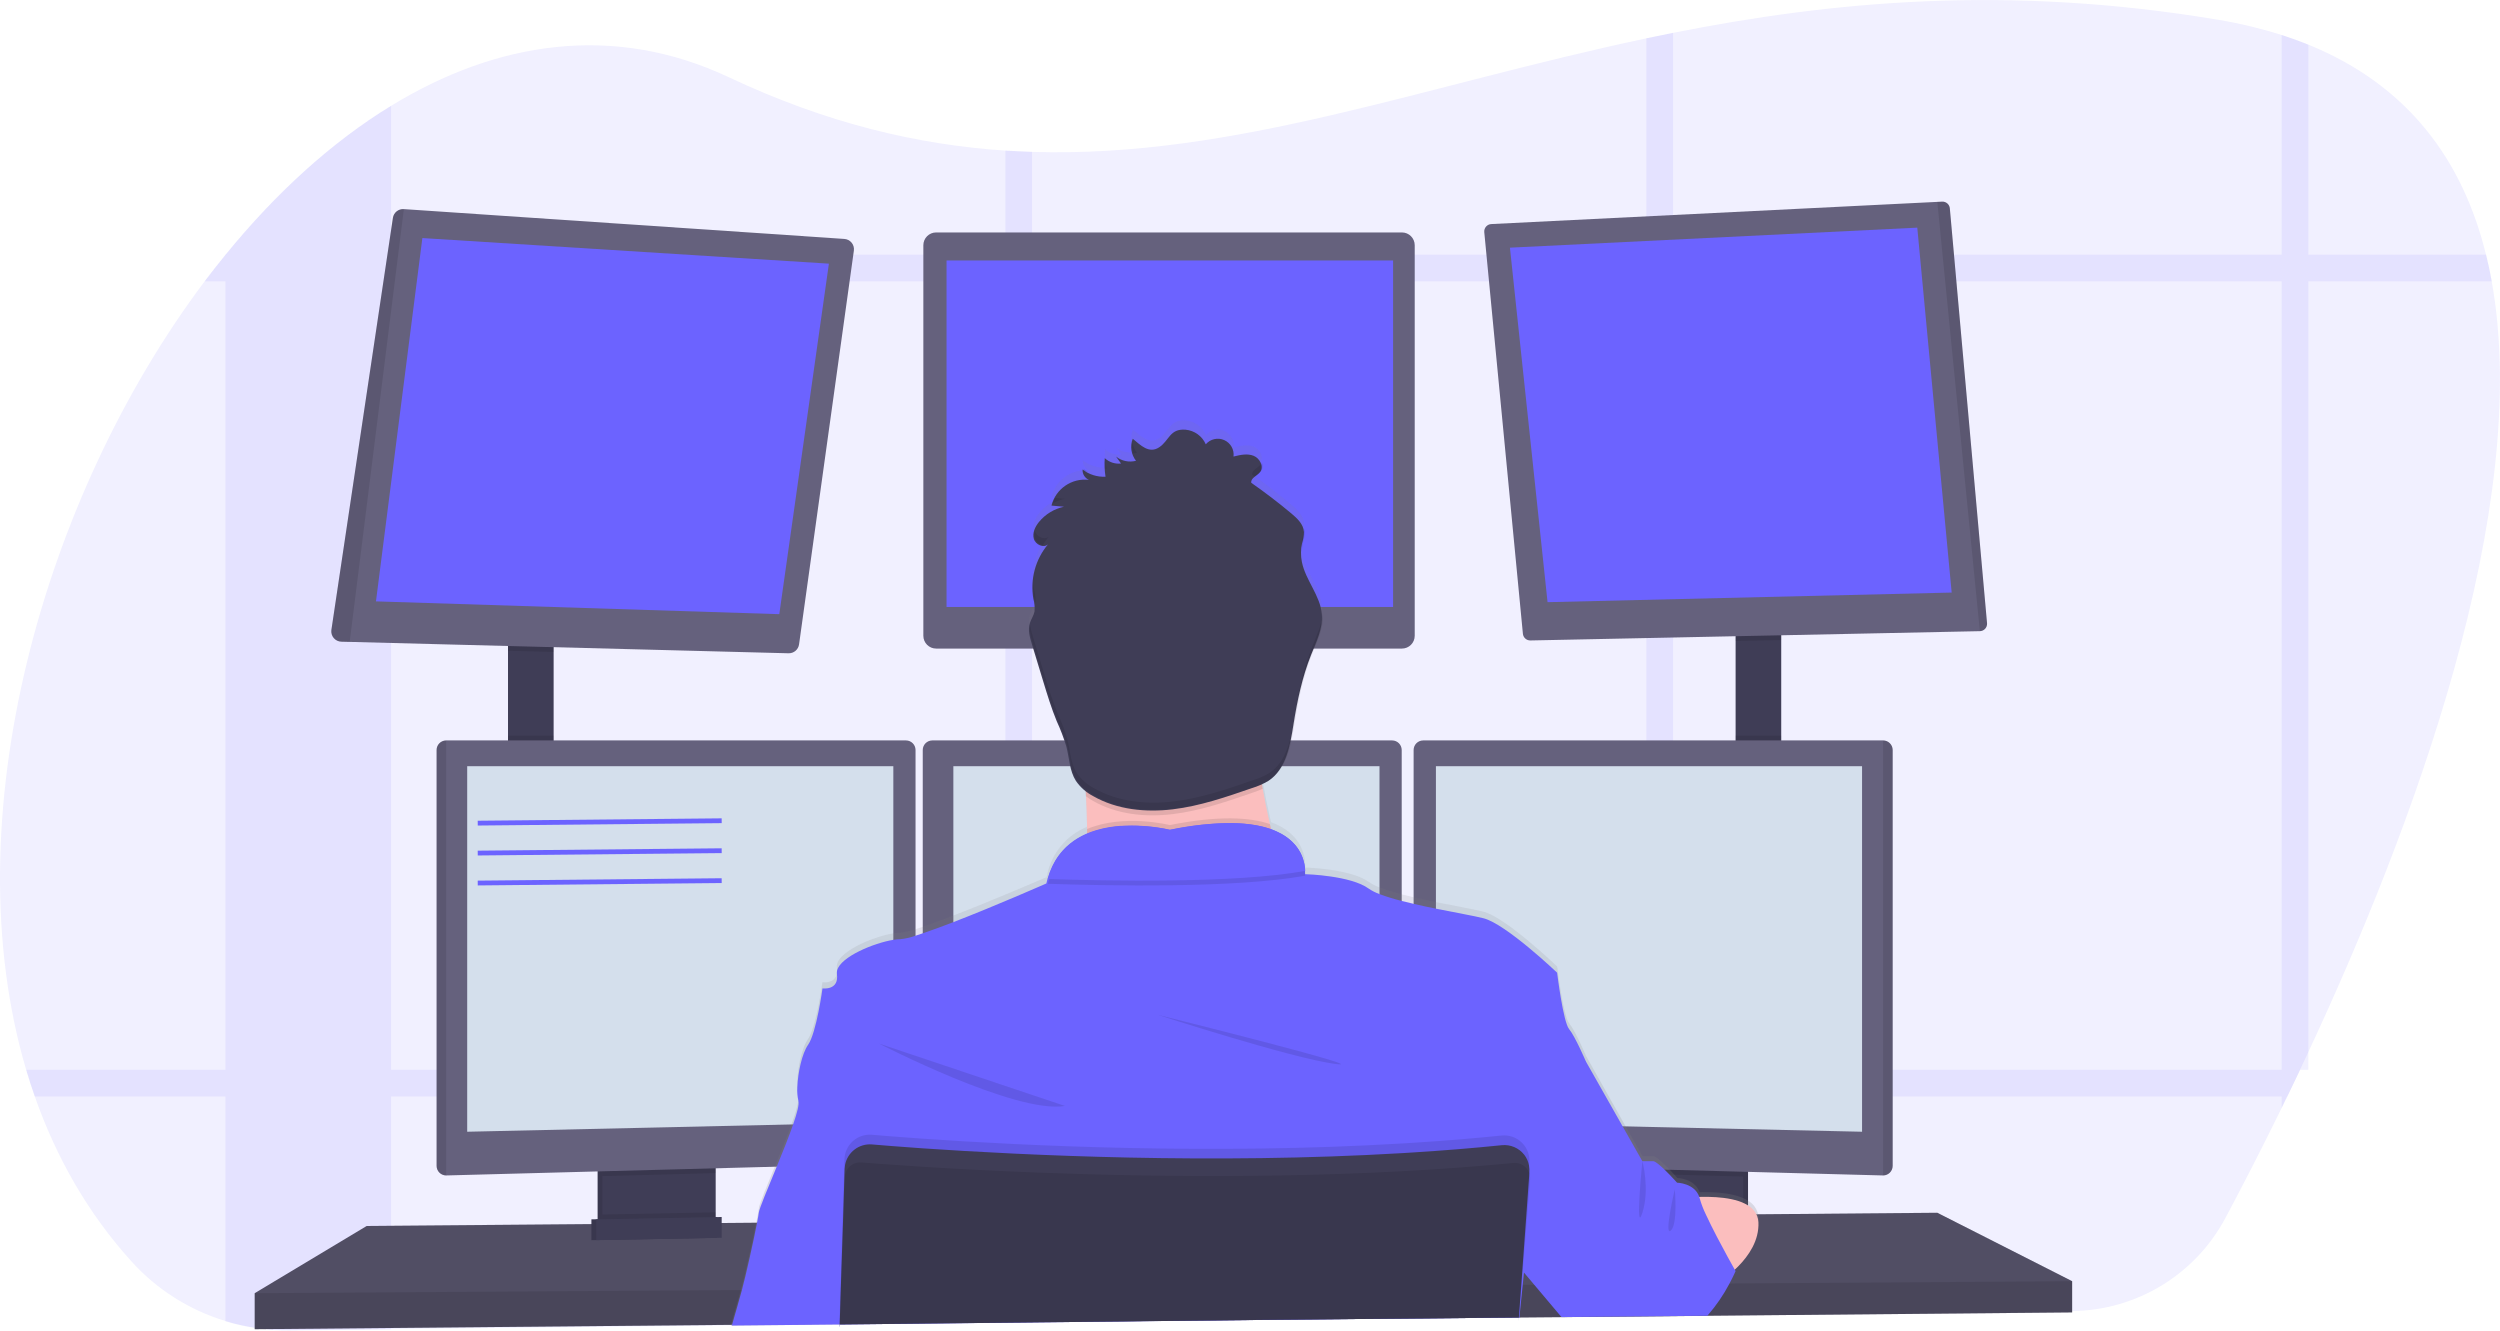
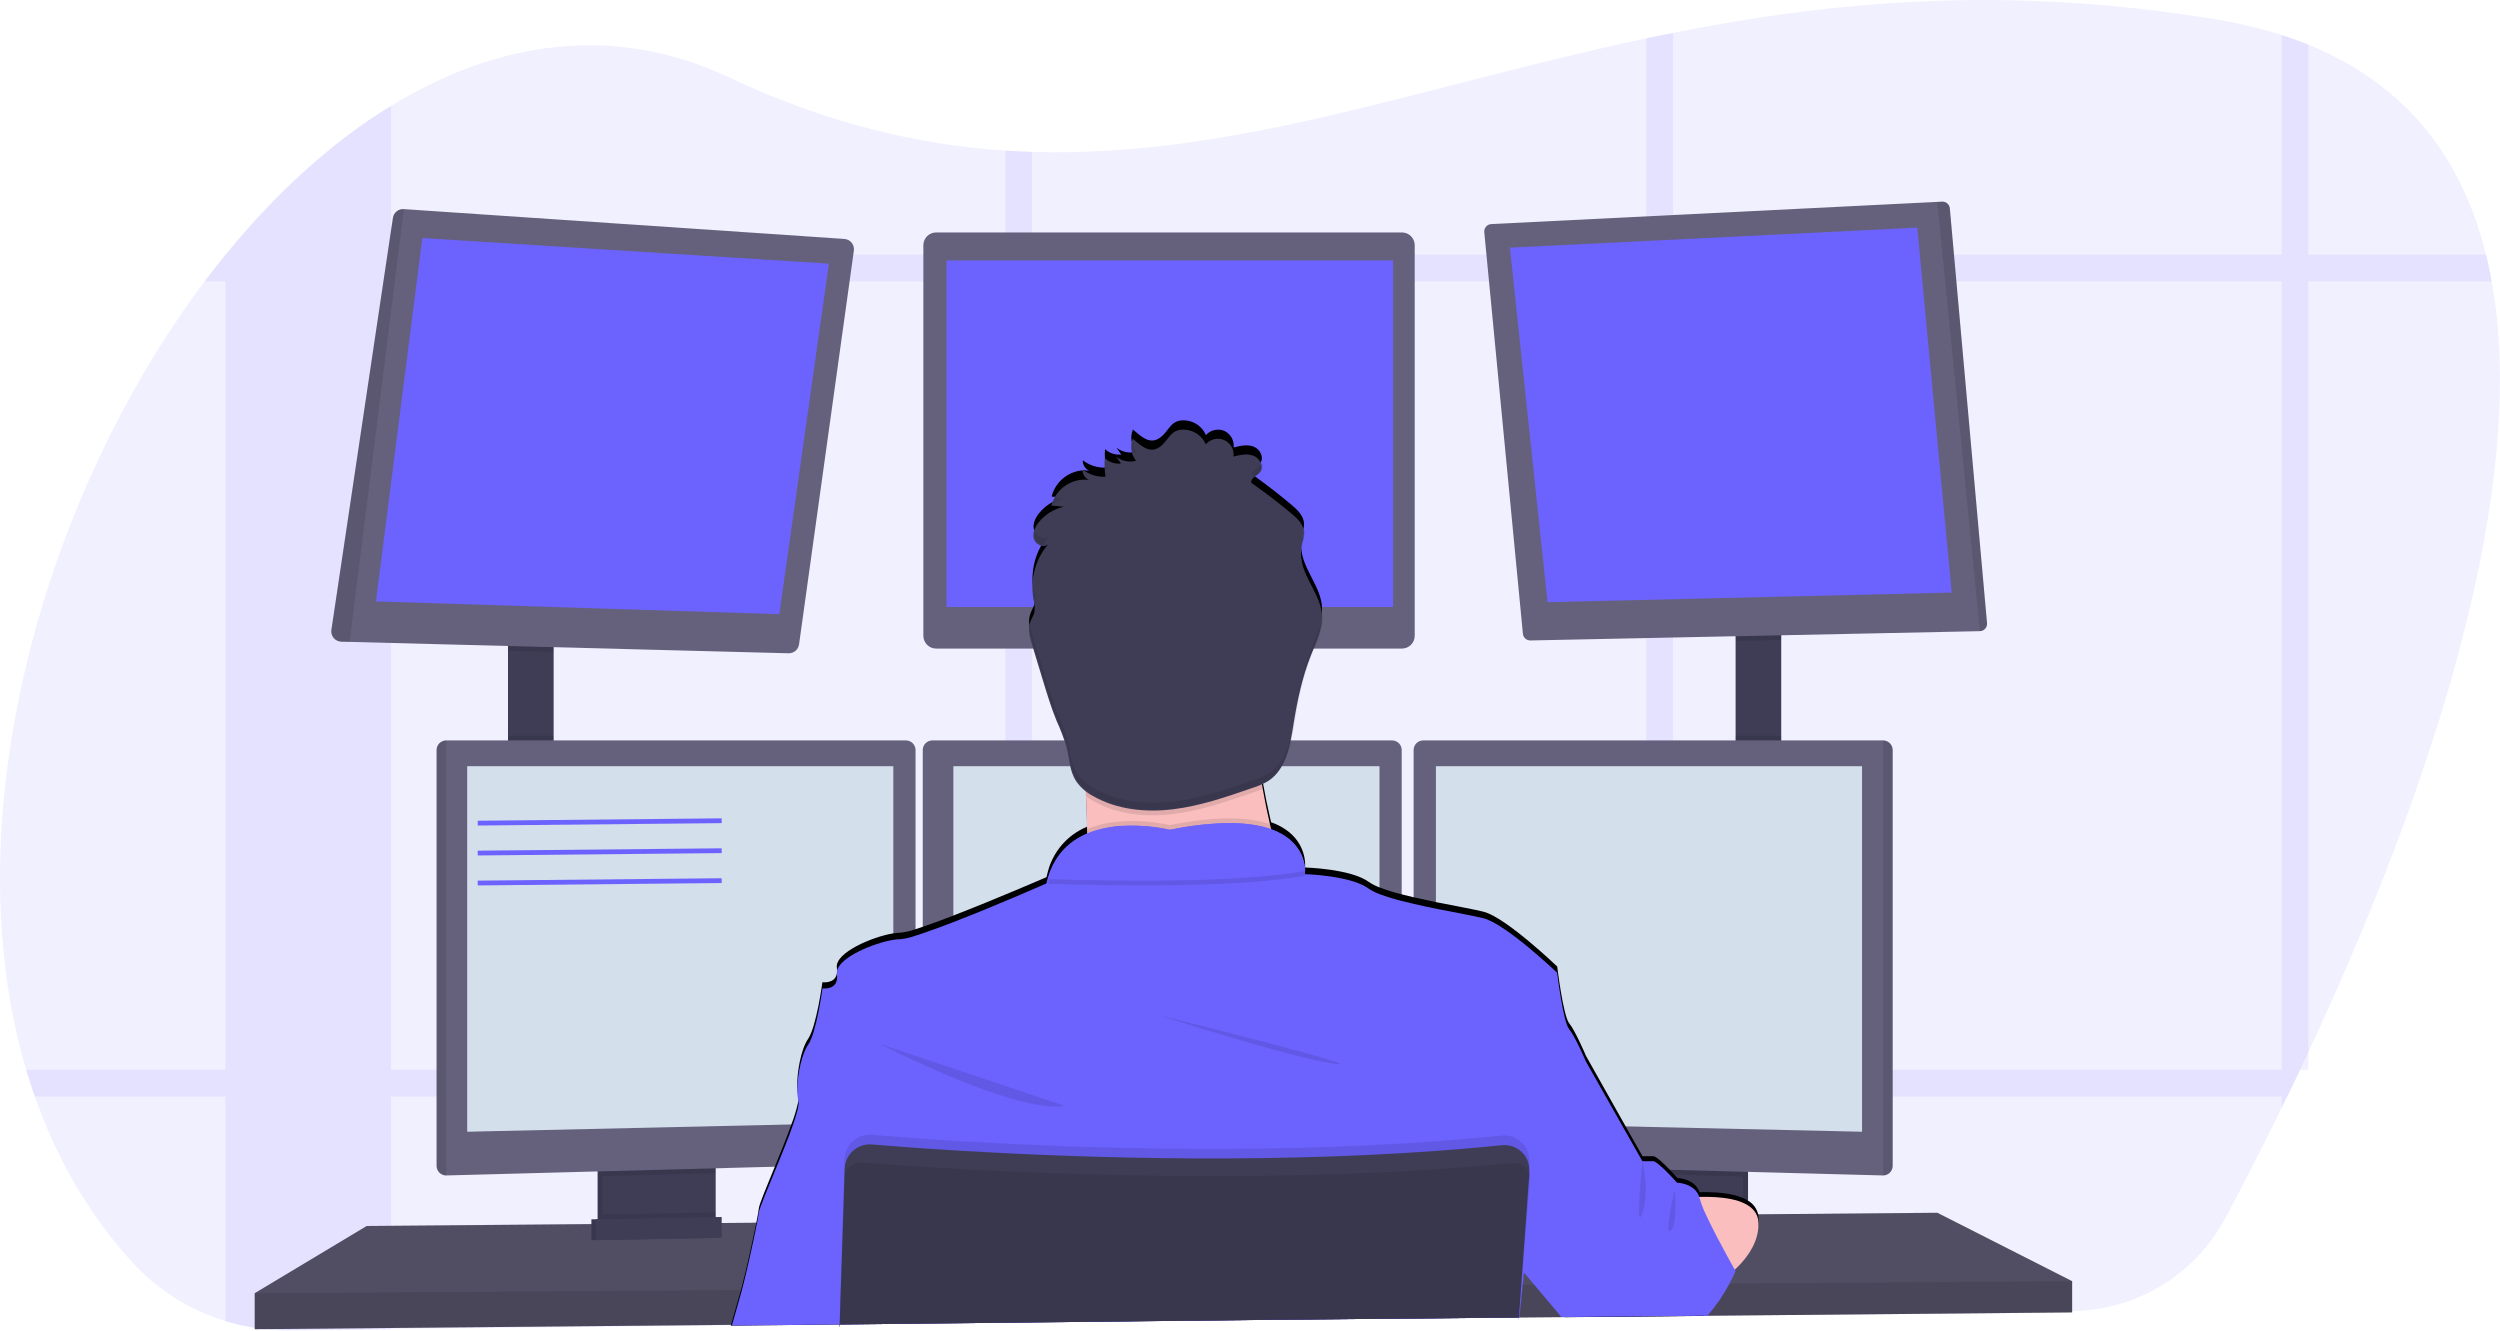
<svg xmlns="http://www.w3.org/2000/svg" id="59725d3d-bdd8-4af0-9b66-49b8d09410bc" width="1041.32" height="554.17" data-name="Layer 1" viewBox="0 0 1041.32 554.17">
  <defs>
    <linearGradient id="dff037aa-d578-4bab-81e7-399360663117" x1="597.75" x2="597.75" y1="725.44" y2="347.69" gradientUnits="userSpaceOnUse">
-       <stop offset="0" stop-color="gray" stop-opacity=".25" />
-       <stop offset=".54" stop-color="gray" stop-opacity=".12" />
-       <stop offset="1" stop-color="gray" stop-opacity=".1" />
+       <stop offset="0" stopColor="gray" stopOpacity=".25" />
+       <stop offset=".54" stopColor="gray" stopOpacity=".12" />
+       <stop offset="1" stopColor="gray" stopOpacity=".1" />
    </linearGradient>
  </defs>
  <path fill="#6c63ff" d="M1040.82,611.12q-1.74,3.75-3.47,7.4-2.7,5.67-5.33,11.12c-.78,1.61-1.56,3.19-2.32,4.77-8.6,17.57-16.63,33.11-23.45,45.89A73.21,73.21,0,0,1,942.44,719l-151.65,1.65h-1.6l-13,.14-11.12.12-34.1.37-1.38,0-17.36.19h-.53l-107,1.16-95.51,1-11.11.12-69,.75H429l-44.75.48h-.48l-141.5,1.53-42.33.46a88.07,88.07,0,0,1-26.67-3.82,86.39,86.39,0,0,1-39.09-24.75C116,678.37,102.75,655,93.85,629.64q-1.93-5.49-3.6-11.12C59.44,514.37,97,380,164.6,290.08q4.25-5.64,8.64-11l.07-.08c20.79-25.52,44.1-46.84,68.93-62,44-26.91,92.75-34.49,140.7-11.9,40.57,19.12,78.45,28.11,115.17,30.55,3.71.24,7.42.42,11.11.53,84.23,2.65,163.17-27.7,255.87-47.29,3.69-.78,7.39-1.55,11.12-2.28,66.13-13.16,139.49-20.1,226.73-5.51a189.09,189.09,0,0,1,26.76,6.4q5.77,1.86,11.12,4c41.64,16.94,64.35,48.24,74,87.46q1.37,5.46,2.37,11.11C1134.3,384.41,1084.19,518.23,1040.82,611.12Z" opacity=".1" transform="translate(-79.34 -172.91)" />
  <g opacity=".1">
    <path fill="#6c63ff" d="M242.24,217V726.62l-42.33.46a88.07,88.07,0,0,1-26.67-3.82V279h.07C194.1,253.45,217.41,232.13,242.24,217Z" transform="translate(-79.34 -172.91)" />
    <path fill="#6c63ff" d="M1117.24,290.08H164.6q4.25-5.64,8.64-11V279h941.63Q1116.24,284.43,1117.24,290.08Z" transform="translate(-79.34 -172.91)" />
    <path fill="#6c63ff" d="M1040.82,191.51v427h-3.47q-2.7,5.67-5.33,11.12c-.78,1.61-1.56,3.19-2.32,4.77V187.47Q1035.47,189.33,1040.82,191.51Z" transform="translate(-79.34 -172.91)" />
    <path fill="#6c63ff" d="M776.21,186.58V720.83l-11.12.12V188.86C768.78,188.08,772.48,187.31,776.21,186.58Z" transform="translate(-79.34 -172.91)" />
    <path fill="#6c63ff" d="M509.22,236.15V723.73l-11.11.12V235.62C501.82,235.86,505.53,236,509.22,236.15Z" transform="translate(-79.34 -172.91)" />
    <path fill="#6c63ff" d="M1037.35,618.52q-2.7,5.67-5.33,11.12H93.85q-1.93-5.49-3.6-11.12Z" transform="translate(-79.34 -172.91)" />
  </g>
  <rect width="19" height="57.66" x="211.6" y="265.83" fill="#3f3d56" />
  <rect width="19" height="61" x="722.93" y="262.83" fill="#3f3d56" />
  <polygon fill="#65617d" points="863.1 533.65 863.1 546.65 711.18 548.05 709.56 548.08 651.82 548.61 650.44 548.63 632.89 548.78 632.37 548.78 525.39 549.77 349.78 551.4 349.63 551.4 304.98 551.82 304.5 551.83 106.1 553.65 106.1 538.65 152.75 510.65 246.35 509.87 248.35 509.86 249.01 509.85 251.01 509.82 295.95 509.45 297.96 509.44 298.6 509.43 300.6 509.42 315.01 509.3 315.39 509.29 350.94 508.99 351.23 508.99 628.63 506.65 635.42 506.6 636.1 506.6 641.28 506.55 678.93 506.24 680.93 506.21 682.78 506.19 683.74 506.19 695.45 506.1 697.77 506.07 700.88 506.05 710.63 505.96 726.1 505.83 728.1 505.81 731.58 505.79 732.23 505.79 806.94 505.15 863.1 533.65" />
  <polygon points="863.1 533.65 863.1 546.65 711.18 548.05 709.56 548.08 651.82 548.61 650.44 548.63 632.89 548.78 632.37 548.78 525.39 549.77 349.78 551.4 349.63 551.4 304.98 551.82 304.5 551.83 106.1 553.65 106.1 538.65 152.75 510.65 246.35 509.87 248.35 509.86 249.01 509.85 251.01 509.82 295.95 509.45 297.96 509.44 298.6 509.43 300.6 509.42 315.01 509.3 315.39 509.29 350.94 508.99 351.23 508.99 628.63 506.65 635.42 506.6 636.1 506.6 641.28 506.55 678.93 506.24 680.93 506.21 682.78 506.19 683.74 506.19 695.45 506.1 697.77 506.07 700.88 506.05 710.63 505.96 726.1 505.83 728.1 505.81 731.58 505.79 732.23 505.79 806.94 505.15 863.1 533.65" opacity=".2" />
  <path fill="#3f3d56" d="M375.44,656.57v24.49a6.13,6.13,0,0,1-3.5,5.54,6,6,0,0,1-2.5.6l-34.9.74a6,6,0,0,1-2.7-.57,6.12,6.12,0,0,1-3.57-5.57V656.57Z" transform="translate(-79.34 -172.91)" />
  <path d="M375.44,656.57v24.49a6.13,6.13,0,0,1-3.5,5.54,6,6,0,0,1-2.5.6l-34.9.74a6,6,0,0,1-2.7-.57,6.12,6.12,0,0,1-3.57-5.57V656.57Z" opacity=".1" transform="translate(-79.34 -172.91)" />
  <path fill="#3f3d56" d="M377.44,656.57v24.49a6.13,6.13,0,0,1-3.5,5.54,6,6,0,0,1-2.5.6l-34.9.74a6,6,0,0,1-2.7-.57,6.12,6.12,0,0,1-3.57-5.57V656.57Z" transform="translate(-79.34 -172.91)" />
  <rect width="47.17" height="31.5" x="680.93" y="483.66" fill="#3f3d56" />
  <rect width="47.17" height="31.5" x="680.93" y="483.66" opacity=".1" />
  <rect width="47.17" height="31.5" x="678.93" y="483.66" fill="#3f3d56" />
  <polygon points="230.6 265.82 230.6 271.55 211.6 271.06 211.6 265.82 230.6 265.82" opacity=".1" />
  <path fill="#65617d" d="M435,277.31l-22.83,164a4.3,4.3,0,0,1-4.37,3.71L225,440.28l-3.47-.09a4.3,4.3,0,0,1-4.16-4.87L243,263.64a4.3,4.3,0,0,1,4.54-3.63L431,272.43A4.29,4.29,0,0,1,435,277.31Z" transform="translate(-79.34 -172.91)" />
  <polygon fill="#6c63ff" points="175.93 99.16 156.6 250.49 324.6 255.82 345.26 109.82 175.93 99.16" />
  <rect width="204.67" height="173.33" x="384.6" y="96.82" fill="#65617d" rx="5.33" ry="5.33" />
  <rect width="186" height="144.33" x="394.26" y="108.49" fill="#6c63ff" />
  <polygon points="741.93 262.82 741.93 266.61 722.93 267 722.93 262.82 741.93 262.82" opacity=".1" />
  <path fill="#65617d" d="M907,432.53a3.08,3.08,0,0,1-3,3.28L716.8,439.68a3.08,3.08,0,0,1-3.13-2.79L697.58,269.61a3.08,3.08,0,0,1,2.92-3.37L886.28,257l2-.1a3.07,3.07,0,0,1,3.22,2.8Z" transform="translate(-79.34 -172.91)" />
  <polygon fill="#6c63ff" points="628.93 103.16 798.6 94.82 812.93 246.82 644.6 250.82 628.93 103.16" />
  <path d="M907,432.53a3.08,3.08,0,0,1-3,3.28L886.28,257l2-.1a3.07,3.07,0,0,1,3.22,2.8Z" opacity=".1" transform="translate(-79.34 -172.91)" />
  <path d="M247.57,260,225,440.28l-3.47-.09a4.3,4.3,0,0,1-4.16-4.87L243,263.64A4.3,4.3,0,0,1,247.57,260Z" opacity=".1" transform="translate(-79.34 -172.91)" />
  <rect width="19" height="17.08" x="211.6" y="306.41" opacity=".1" />
  <polygon points="298.1 483.65 298.1 488.62 250.93 489.88 250.93 483.65 298.1 483.65" opacity=".1" />
  <path fill="#65617d" d="M460.69,485.27v168.2a4,4,0,0,1-3.85,3.95l-191.65,5.1h-.05a4,4,0,0,1-3.95-3.95V485.27a4,4,0,0,1,3.95-3.95h191.6A4,4,0,0,1,460.69,485.27Z" transform="translate(-79.34 -172.91)" />
  <path d="M265.19,481.32v181.2h-.05a4,4,0,0,1-3.95-3.95V485.27a4,4,0,0,1,3.95-3.95Z" opacity=".1" transform="translate(-79.34 -172.91)" />
  <polygon fill="#d4dfec" points="194.6 319.15 372.1 319.15 372.1 467.4 194.6 471.4 194.6 319.15" />
  <rect width="19" height="17.42" x="722.93" y="306.41" opacity=".1" />
  <polygon points="726.1 483.65 726.1 490.06 678.93 488.8 678.93 483.65 726.1 483.65" opacity=".1" />
  <path fill="#65617d" d="M867.69,485.27v173.3a4,4,0,0,1-4,3.95h0L672,657.42a4,4,0,0,1-3.85-3.95V485.27a4,4,0,0,1,3.95-3.95h191.6A4,4,0,0,1,867.69,485.27Z" transform="translate(-79.34 -172.91)" />
  <path d="M867.69,485.27v173.3a4,4,0,0,1-4,3.95h0V481.32h0A4,4,0,0,1,867.69,485.27Z" opacity=".1" transform="translate(-79.34 -172.91)" />
  <polygon fill="#d4dfec" points="775.6 319.15 598.1 319.15 598.1 467.4 775.6 471.4 775.6 319.15" />
  <path fill="#65617d" d="M663.19,485.27v168.2a4,4,0,0,1-3.85,3.95l-191.65,5.1h0a4,4,0,0,1-4-3.95V485.27a4,4,0,0,1,3.95-3.95h191.6A4,4,0,0,1,663.19,485.27Z" transform="translate(-79.34 -172.91)" />
  <polygon fill="#d4dfec" points="397.1 319.15 574.6 319.15 574.6 467.4 397.1 471.4 397.1 319.15" />
  <polygon points="863.1 533.65 863.1 546.65 711.18 548.05 709.56 548.08 651.82 548.61 650.44 548.63 632.89 548.78 632.37 548.78 525.39 549.77 349.78 551.4 349.63 551.4 304.98 551.82 304.5 551.83 106.1 553.65 106.1 538.65 308.61 537.32 309.09 537.32 350.08 537.04 350.27 537.04 633.35 535.17 633.64 535.17 633.81 535.16 634.28 535.16 639.07 535.13 640.53 535.13 715.02 534.63 719.42 534.61 720.4 534.6 863.1 533.65" opacity=".1" />
  <circle cx="487.26" cy="272.16" r="51.33" fill="#fbbebe" />
  <path fill="url(#dff037aa-d578-4bab-81e7-399360663117)" d="M383.74,725.09c0-.11.06-.23.1-.35,1-3.59,2.78-9.66,4.11-14.51.17-.6.33-1.19.48-1.75,1.47-5.47,4.33-18.28,5.92-26.27.56-2.81,1-5,1.09-6.1.2-1.69,3.21-8.92,6.62-17.23,2.39-5.84,5-12.22,6.91-17.6a61.38,61.38,0,0,0,2.93-9.85,5.1,5.1,0,0,0,0-2.13,14.69,14.69,0,0,1-.48-3.5v0c-.23-6.2,1.62-16,4.48-20.11,3.5-5,6-23.66,6-23.66s5.18.75,6-3.53a6.15,6.15,0,0,0,.1-1.4,7.41,7.41,0,0,0-.09-1.11c-.89-6.24,14.72-12.88,23.5-14.31a19.67,19.67,0,0,1,3-.28,27.24,27.24,0,0,0,6.25-1.44q1.4-.43,3-1c3.68-1.24,8.08-2.88,12.75-4.68,17.56-6.81,38.82-16,38.82-16,.15-.71.32-1.39.51-2.06a27.71,27.71,0,0,1,16.35-18.93h0c0-.66,0-1.33,0-2,0-3.45-.15-7-.3-10.54,0-.69-.06-1.38-.1-2.07,0-.2,0-.41,0-.61s0-.35,0-.52c0-.7-.07-1.4-.11-2.09l-.18-.14a16.41,16.41,0,0,1-3.9-4.2,15.27,15.27,0,0,1-1.42-3c-1.25-3.39-1.54-7.17-2.38-10.75l-.18-.74a84,84,0,0,0-4-10.58c-2.21-5.42-3.91-11-5.6-16.65q-1.54-5.13-3.11-10.28l-1.58-5.24c-.3-1-.6-2-.83-3v0a13.27,13.27,0,0,1-.26-1.4,0,0,0,0,1,0,0,10,10,0,0,1,.24-4.61,32.09,32.09,0,0,1,1.32-3,7.87,7.87,0,0,0,.5-1.38v0a3,3,0,0,0,.08-.32,5.65,5.65,0,0,0,.11-1.08,18.46,18.46,0,0,0-.52-3.89.07.07,0,0,1,0-.05,2.56,2.56,0,0,0-.05-.27,25.48,25.48,0,0,1-.36-3,28.45,28.45,0,0,1,3.47-15.57l.19-.36a25.22,25.22,0,0,1,1.84-2.78h0c.31-.42.63-.82,1-1.22-1.4,1.34-3.7.75-5-.69a3.61,3.61,0,0,1-.55-.75,3.81,3.81,0,0,1-.23-.45c-.05-.12-.09-.25-.13-.38-.7-2.45.52-5.06,2.12-7.05a18.49,18.49,0,0,1,5.74-4.7h0a3.84,3.84,0,0,1,.4-.21,17.12,17.12,0,0,1,2.64-1.06h0a15.06,15.06,0,0,1,1.63-.44l-3.71-.34-1.5-.14a14.49,14.49,0,0,1,13-10.91h1.08a11.73,11.73,0,0,1,1.57.13,4.44,4.44,0,0,1-2.65-4.33,14.41,14.41,0,0,0,9.19,3.06h.38a30,30,0,0,1-.34-3.27h0a0,0,0,0,1,0,0,0,0,0,0,1,0,0,33.19,33.19,0,0,1,0-4.46,8.44,8.44,0,0,0,6.78,2.26l-2.08-2.9a9.49,9.49,0,0,0,6.56,2.05l.48-.05a7,7,0,0,0,1.19-.23l.09,0c-.19-.24-.36-.49-.53-.75l-.06-.12a9.67,9.67,0,0,1-1-2.09,6.59,6.59,0,0,1-.24-.87h0a8.75,8.75,0,0,1,.45-5.45c3.23,2.7,6.77,6.39,11,3.6s4.37-7.91,11-7.39a10.2,10.2,0,0,1,8.41,6.12,6.75,6.75,0,0,1,7.67-1.75,6.85,6.85,0,0,1,3.88,6.89c2.75-.69,5.71-1.37,8.35-.33s4.34,4.41,2.84,6.66a1.43,1.43,0,0,1-.14.2c-1.23,1.59-3.95,2.46-3.66,4.46l.42.3,1.3.94a.05.05,0,0,1,0,0q7.65,5.52,14.9,11.6c2.48,2.08,5.12,4.58,5.29,7.83a8.64,8.64,0,0,1-.24,2.37h0c-.16.78-.38,1.56-.55,2.34a19.51,19.51,0,0,0-.34,6.05h0c.07.59.16,1.17.27,1.76,1.53,7.73,7.71,14.11,8.32,22l0,.56a17.78,17.78,0,0,1-.07,2.53c-.46,4.8-2.68,9.41-4.48,14-.11.28-.22.56-.32.84-3.47,9-5.47,18.59-7,28.16a100.26,100.26,0,0,1-2,10.09A26.73,26.73,0,0,1,611,492.07a16.22,16.22,0,0,1-3.36,3,18.67,18.67,0,0,1-2.65,1.41s0,0,0,.06c.11.61.2,1.22.31,1.83.06.32.11.64.17,1h0a.14.14,0,0,0,0,.06c.84,4.73,1.8,9.36,2.81,13.76l.51,2.19c12.6,4.55,14.09,13.87,14.18,17.44a9.64,9.64,0,0,1,0,1.43s19,.5,26.5,6a20.34,20.34,0,0,0,4.51,2.3,83,83,0,0,0,9.25,2.89c1.61.42,3.29.83,5,1.23,3,.69,6.18,1.36,9.25,2,8.19,1.65,15.9,3,19.81,4,9.33,2.36,30.67,22.82,30.67,22.82s2.5,20.64,5,23.65,7,13.59,7,13.59l16.54,29.41,7,12.37h4.5c.62,0,1.84.88,3.21,2.1,1.19,1.06,2.51,2.38,3.67,3.58l1.92,2.05,1.2,1.33s7.27.18,9.24,5.93c5.92-.17,13.19.22,18.28,2.5a14.14,14.14,0,0,1,2,1.08,8.68,8.68,0,0,1,4.13,5.66,8.34,8.34,0,0,1,.18,1.44c0,.57,0,1.14,0,1.7-.36,7.57-5.29,13.87-9.82,18.11l.32.57s-.15.36-.44,1c-.08.19-.18.4-.29.64h0c-.59,1.26-1.53,3.15-2.76,5.36a63.31,63.31,0,0,1-9.57,13.17l-.29.3-57.74.53-.17-.2L719.87,708l-5.57-6.64-.17-.21-.16,1.59-.54,5.3-1.3,12.81-.07.64,0,.17-.15,1.48.11-1.48h-.29l-107,1L429.11,724.6l0,.84h-.14l0-.84-44.75.48Z" transform="translate(-79.34 -172.91)" />
  <path fill="#fbbebe" d="M617.94,550.07s-99.5,12-90,0c3.44-4.34,4.39-17.2,4.2-31.85-.06-4.45-.22-9.06-.45-13.65-1.1-22-3.75-43.5-3.75-43.5s87-41,77-8.5c-4,13.13-2.69,31.57.35,48.88.89,5.05,1.92,10,3,14.7A344.67,344.67,0,0,0,617.94,550.07Z" transform="translate(-79.34 -172.91)" />
  <path d="M617.94,550.07s-99.5,12-90,0c3.44-4.34,4.39-17.2,4.2-31.85,15.17-6.48,34.47-1.65,34.47-1.65,20.32-4.05,33.35-3.26,41.68-.42A344.67,344.67,0,0,0,617.94,550.07Z" opacity=".1" transform="translate(-79.34 -172.91)" />
  <path fill="#6c63ff" d="M429.08,725.44l0-.84,175.62-1.91,107-1H712l-.11,1.48.15-1.48h.19l0-.17,1.37-13.45.52-5.09.16-1.59.14-1.33,6.18-20.61,6.18-20.58,5.2-17.33,7.94-26.48s-4.5-10.5-7-13.5-5-23.5-5-23.5-21.34-20.33-30.67-22.67c-3.91-1-11.63-2.33-19.83-4-3.07-.62-6.22-1.28-9.25-2-1.71-.39-3.39-.8-5-1.21a87.91,87.91,0,0,1-9.25-2.86,20.7,20.7,0,0,1-4.5-2.29c-7.35-5.39-25.77-6-26.48-6h0a.42.42,0,0,1,0-.07v-.09a10.26,10.26,0,0,0,0-1.26c0-.4,0-.87-.09-1.4,0-.16,0-.33-.07-.5-.05-.36-.11-.74-.2-1.14a5,5,0,0,0-.12-.53,17.21,17.21,0,0,0-1.25-3.49c-.07-.16-.16-.33-.24-.49a18.25,18.25,0,0,0-1.7-2.63c-.13-.17-.27-.35-.42-.52a19.58,19.58,0,0,0-2.72-2.64c-.27-.21-.55-.43-.84-.63a4.67,4.67,0,0,0-.51-.36l-.89-.58-.83-.48c-.73-.4-1.5-.79-2.34-1.16-.26-.12-.54-.23-.82-.34s-.72-.28-1.09-.42l-.06,0L608,518c-.57-.19-1.15-.36-1.76-.53l-.93-.24-1-.23-1-.21c-1-.2-2.07-.38-3.19-.52l-1.14-.14-1.17-.12-1.21-.1-1.72-.1-2-.07a124.68,124.68,0,0,0-26.24,2.79,72.27,72.27,0,0,0-18.26-1.68l-.87,0-1,.06-.64,0-1.29.12c-.43,0-.87.09-1.3.15s-.88.11-1.31.18l-.66.11c-.65.11-1.31.23-2,.37q-.33.06-.66.15c-.87.19-1.74.42-2.6.68-.43.12-.86.26-1.29.41-.22.06-.43.14-.64.22l-.64.23-.63.25-.75.3c-.38.16-.75.33-1.12.51-.21.09-.42.19-.62.3s-.41.2-.6.31a27.75,27.75,0,0,0-6.21,4.38l-.51.49-.5.51c-.17.17-.33.35-.49.53a23.82,23.82,0,0,0-1.82,2.25c-.16.21-.31.42-.46.64a26.69,26.69,0,0,0-1.72,2.92c-.13.24-.25.49-.37.73a32.7,32.7,0,0,0-2,5.25q-.28,1-.51,2S494,550.24,476.44,557c-4.67,1.8-9.07,3.43-12.75,4.66-1.07.36-2.07.69-3,1a26.7,26.7,0,0,1-6.25,1.44,19.67,19.67,0,0,0-3,.28c-8.07,1.31-21.9,7-23.41,12.71a3.69,3.69,0,0,0-.1,1.4s0,.07,0,.11c1,7-6,6-6,6s-2.5,18.5-6,23.5c-2.53,3.6-4.26,11.63-4.48,17.69v0a19.61,19.61,0,0,0,.44,5.63c0,.05,0,.1,0,.14.4,1.34-.56,5-2.19,9.69-1.77,5.15-4.35,11.55-6.83,17.59-3.74,9.12-7.26,17.4-7.48,19.22-.09.81-.35,2.26-.71,4.13-1.46,7.62-4.7,22.13-6.3,28-1.19,4.38-2.92,10.38-4.11,14.5,0,.12-.07.24-.1.35L429,724.6l0,.84h.14Z" transform="translate(-79.34 -172.91)" />
  <path d="M445.44,607.57s57,29.5,77.5,26Z" opacity=".1" transform="translate(-79.34 -172.91)" />
  <path d="M561.44,595.57s55.5,18,74,20.5S561.44,595.57,561.44,595.57Z" opacity=".1" transform="translate(-79.34 -172.91)" />
  <path d="M623,537.65c-29,5.34-83.6,4.19-107.2,3.38,8.65-31,50.83-20.46,50.83-20.46C618.84,510.15,622.84,531.77,623,537.65Z" opacity=".1" transform="translate(-79.34 -172.91)" />
  <path fill="#6c63ff" d="M623,535.65c-29,5.34-83.6,4.19-107.2,3.38,8.65-31,50.83-20.46,50.83-20.46C618.84,508.15,622.84,529.77,623,535.65Z" transform="translate(-79.34 -172.91)" />
  <path fill="#fbbebe" d="M776.94,672.32s34.16-5.25,34.83,9.75-17.42,25.48-17.42,25.48Z" transform="translate(-79.34 -172.91)" />
  <path d="M605.29,501.45a47,47,0,0,1-4.5,1.74c-10.78,3.72-21.65,7.47-33,8.83s-23.26.16-33.16-5.5a28.77,28.77,0,0,1-3-1.95c-1.1-22-3.75-43.5-3.75-43.5s87-41,77-8.5C600.9,465.7,602.25,484.14,605.29,501.45Z" opacity=".1" transform="translate(-79.34 -172.91)" />
  <path fill="#3f3d56" d="M552.52,364.84a9.47,9.47,0,0,1-8.32-1.75l2.08,2.89a8.47,8.47,0,0,1-6.78-2.25,34.08,34.08,0,0,0,.32,7.75,14.52,14.52,0,0,1-9.56-3,4.42,4.42,0,0,0,2.64,4.31,14.34,14.34,0,0,0-15.6,10.71l5.22.48a18.47,18.47,0,0,0-10.44,6.37c-1.6,2-2.82,4.56-2.12,7s4.08,4,5.92,2.26a27.94,27.94,0,0,0-6.1,22.79,14.47,14.47,0,0,1,.46,5.26c-.33,1.65-1.37,3.08-1.89,4.69-1,2.92-.05,6.09.84,9l4.69,15.42c1.7,5.57,3.39,11.15,5.61,16.54a82.08,82.08,0,0,1,4,10.51c1.26,4.84,1.31,10.14,4,14.37a19.93,19.93,0,0,0,7.18,6.33c9.89,5.66,21.84,6.86,33.16,5.5s22.18-5.11,32.95-8.83a31,31,0,0,0,6.84-3c7.45-4.88,9.11-14.86,10.5-23.65,1.55-9.8,3.62-19.58,7.29-28.8,2.18-5.49,5-11.06,4.52-16.94-.61-7.81-6.79-14.14-8.32-21.82a19,19,0,0,1,.07-7.77,17.66,17.66,0,0,0,.79-4.7c-.17-3.22-2.81-5.7-5.29-7.77Q609.11,380,600.52,374c-.29-2,2.43-2.86,3.66-4.44,1.74-2.23-.06-5.77-2.7-6.81s-5.6-.36-8.35.33a6.59,6.59,0,0,0-11.55-5.11,10.2,10.2,0,0,0-8.42-6.08c-6.63-.52-6.76,4.55-11,7.34s-7.74-.89-11-3.57A9.28,9.28,0,0,0,552.52,364.84Z" transform="translate(-79.34 -172.91)" />
  <path fill="#6c63ff" d="M802.27,702.32s-.89,2.12-2.53,5.19a69,69,0,0,1-9,13.17l-.27.29-1.62,0-57.74.53-1.38,0-.17-.2-11.2-13.29L714.14,703l-.17-.21-.36-.42-.2-.24-.26-.31-8.21-9.74,3-12.5,5.11-21.06.13-.51,1-4,.71-3,2.38-9.78,8.16-33.65,14.5,7.5,15.29,27,8.21,14.5h4.5c.85,0,2.8,1.64,4.76,3.53.7.67,1.4,1.38,2,2,1.78,1.84,3.19,3.42,3.19,3.42s7.29.16,9.25,5.9a7,7,0,0,1,.25.85,40.3,40.3,0,0,0,2.53,6.56c1.29,2.81,2.91,6,4.55,9.19,3.05,5.85,6.15,11.42,7.29,13.44l.14.25Z" transform="translate(-79.34 -172.91)" />
  <path d="M716.37,657.17l-.1,1.43v.1l-.17,2.3-1.33,18.51-1.61,22.3-.46,6.28-1,13.44v.17l-107,1L429.11,724.6l0,.84h-.14l0-.84v-.28l.45-14.36.86-28.06.74-23.79.07-2.37a10.53,10.53,0,0,1,11.42-10.17c4.72.4,10.85.89,18.18,1.41l3,.22c42.33,2.94,120.56,6.74,199.5,2,1.66-.09,3.33-.19,5-.31,12.24-.77,24.47-1.76,36.58-3a10.53,10.53,0,0,1,11.6,11.23Z" opacity=".1" transform="translate(-79.34 -172.91)" />
  <path fill="#3f3d56" d="M429.08,725.44l0-.84,175.62-1.91,107-1H712v-.17l1-13.44.43-6,1.64-22.61,1.29-17.9,0-.44a10.62,10.62,0,0,0-.11-2.47.3.3,0,0,0,0-.1,10.39,10.39,0,0,0-2-4.64,10.54,10.54,0,0,0-9.42-4c-12.11,1.24-24.34,2.23-36.58,3-1.67.12-3.34.22-5,.31-78.94,4.69-157.17.89-199.5-2l-3-.22c-7.33-.52-13.46-1-18.18-1.41a10.54,10.54,0,0,0-11.24,8.53,11,11,0,0,0-.18,1.64l-.68,22.16L429.54,710l-.44,14.36v.28l0,.84Z" transform="translate(-79.34 -172.91)" />
  <path d="M716.67,664.18l-1.23,15.33-1.83,22.85-.46,5.72-1,12.81-.06.64v.17h0l-.15,1.48.11-1.48h-.29l-107,1L429.11,724.6v-.28l.49-14.36,1-28.06.64-18.65A6.36,6.36,0,0,1,434.3,658a6.25,6.25,0,0,1,3.78-.9c2.1.17,4.68.37,7.69.59,4.89.36,10.92.78,17.94,1.22,13,.82,29.31,1.7,48,2.42,52,2,122.2,2.67,188.88-3.17,3-.26,6.1-.55,9.13-.84a6.26,6.26,0,0,1,3.48.66,5.16,5.16,0,0,1,.86.54,6.14,6.14,0,0,1,2,2.46,3.56,3.56,0,0,1,.25.61A6.28,6.28,0,0,1,716.67,664.18Z" opacity=".1" transform="translate(-79.34 -172.91)" />
  <path d="M377.44,677.87v3.19a6.13,6.13,0,0,1-3.5,5.54l-40.1.77a6.12,6.12,0,0,1-3.57-5.57v-3Z" opacity=".1" transform="translate(-79.34 -172.91)" />
  <polygon fill="#3f3d56" points="298.6 515.57 246.35 516.57 246.35 507.9 298.6 506.9 298.6 515.57" />
  <polygon points="298.6 515.57 246.35 516.57 246.35 507.9 298.6 506.9 298.6 515.57" opacity=".1" />
  <polygon fill="#3f3d56" points="300.6 515.57 248.35 516.57 248.35 507.9 300.6 506.9 300.6 515.57" />
  <g opacity=".1">
    <path d="M552.93,361.56a9.75,9.75,0,0,1-1.89-4.34,9.49,9.49,0,0,0,.42,4.6A9,9,0,0,0,552.93,361.56Z" transform="translate(-79.34 -172.91)" />
    <path d="M540.23,368.2a35.12,35.12,0,0,1-.37-3.7c0,1.23,0,2.47,0,3.71Z" transform="translate(-79.34 -172.91)" />
    <path d="M621.73,401.57a18.34,18.34,0,0,1,.36-2.65,18,18,0,0,0,.8-4.69,6.16,6.16,0,0,0-.16-1.06c-.17.92-.44,1.84-.64,2.75A19.14,19.14,0,0,0,621.73,401.57Z" transform="translate(-79.34 -172.91)" />
    <path d="M600.93,370.67l1.09.79a19.71,19.71,0,0,0,2.57-2.22,3.67,3.67,0,0,0,.38-3.64,3,3,0,0,1-.38.64C603.36,367.82,600.64,368.69,600.93,370.67Z" transform="translate(-79.34 -172.91)" />
    <path d="M518.76,380.29a12.32,12.32,0,0,0-.87,2.28,18.16,18.16,0,0,1,5-1.89Z" transform="translate(-79.34 -172.91)" />
    <path d="M532.55,369.41a14.83,14.83,0,0,1-1.88-1.23,4.25,4.25,0,0,0,.09,1.18A11.86,11.86,0,0,1,532.55,369.41Z" transform="translate(-79.34 -172.91)" />
    <path d="M630.32,428.33c-.41,4.85-2.67,9.52-4.5,14.12-3.67,9.22-5.74,19-7.29,28.81-1.39,8.79-3,18.77-10.5,23.64a30,30,0,0,1-6.83,3c-10.78,3.73-21.65,7.47-33,8.83s-23.26.17-33.16-5.49a20,20,0,0,1-7.18-6.33c-2.67-4.23-2.72-9.53-4-14.37a82.21,82.21,0,0,0-4-10.52c-2.21-5.38-3.91-11-5.6-16.53q-2.35-7.71-4.69-15.43a28.81,28.81,0,0,1-1.14-4.75c-.39,2.56.37,5.24,1.14,7.75q2.34,7.73,4.69,15.43c1.69,5.57,3.39,11.15,5.6,16.53a82.21,82.21,0,0,1,4,10.52c1.26,4.84,1.31,10.14,4,14.37a20,20,0,0,0,7.18,6.33c9.9,5.66,21.84,6.85,33.16,5.49s22.18-5.1,33-8.83a30,30,0,0,0,6.83-3c7.45-4.87,9.11-14.85,10.5-23.64,1.55-9.81,3.62-19.59,7.29-28.81,2.18-5.48,5-11.05,4.52-16.94C630.34,428.45,630.32,428.39,630.32,428.33Z" transform="translate(-79.34 -172.91)" />
    <path d="M510.63,424.46s0-.07,0-.11a14,14,0,0,0-.46-5.25,26.59,26.59,0,0,1-.39-3.32,27.35,27.35,0,0,0,.39,6.32C510.33,422.88,510.51,423.67,510.63,424.46Z" transform="translate(-79.34 -172.91)" />
    <path d="M513.68,400a27.74,27.74,0,0,1,2.61-3.67c-1.83,1.75-5.21.19-5.92-2.24a5.83,5.83,0,0,0,0,3A4.39,4.39,0,0,0,513.68,400Z" transform="translate(-79.34 -172.91)" />
  </g>
  <path d="M763.44,656.57s3.17,11.5,0,21.5S763.44,656.57,763.44,656.57Z" opacity=".1" transform="translate(-79.34 -172.91)" />
  <path d="M776.94,668.3s1.33,14.6-1.67,17.19S776.94,668.3,776.94,668.3Z" opacity=".1" transform="translate(-79.34 -172.91)" />
-   <line x1="198.99" x2="300.6" y1="342.86" y2="341.86" fill="none" stroke="#6c63ff" stroke-miterlimit="10" stroke-width="2" />
-   <line x1="198.99" x2="300.6" y1="355.33" y2="354.34" fill="none" stroke="#6c63ff" stroke-miterlimit="10" stroke-width="2" />
-   <line x1="198.99" x2="300.6" y1="367.81" y2="366.81" fill="none" stroke="#6c63ff" stroke-miterlimit="10" stroke-width="2" />
+   <line x1="198.99" x2="300.6" y1="342.86" y2="341.86" fill="none" stroke="#6c63ff" strokeMiterlimit="10" stroke-width="2" />
+   <line x1="198.99" x2="300.6" y1="355.33" y2="354.34" fill="none" stroke="#6c63ff" strokeMiterlimit="10" stroke-width="2" />
+   <line x1="198.99" x2="300.6" y1="367.81" y2="366.81" fill="none" stroke="#6c63ff" strokeMiterlimit="10" stroke-width="2" />
</svg>
